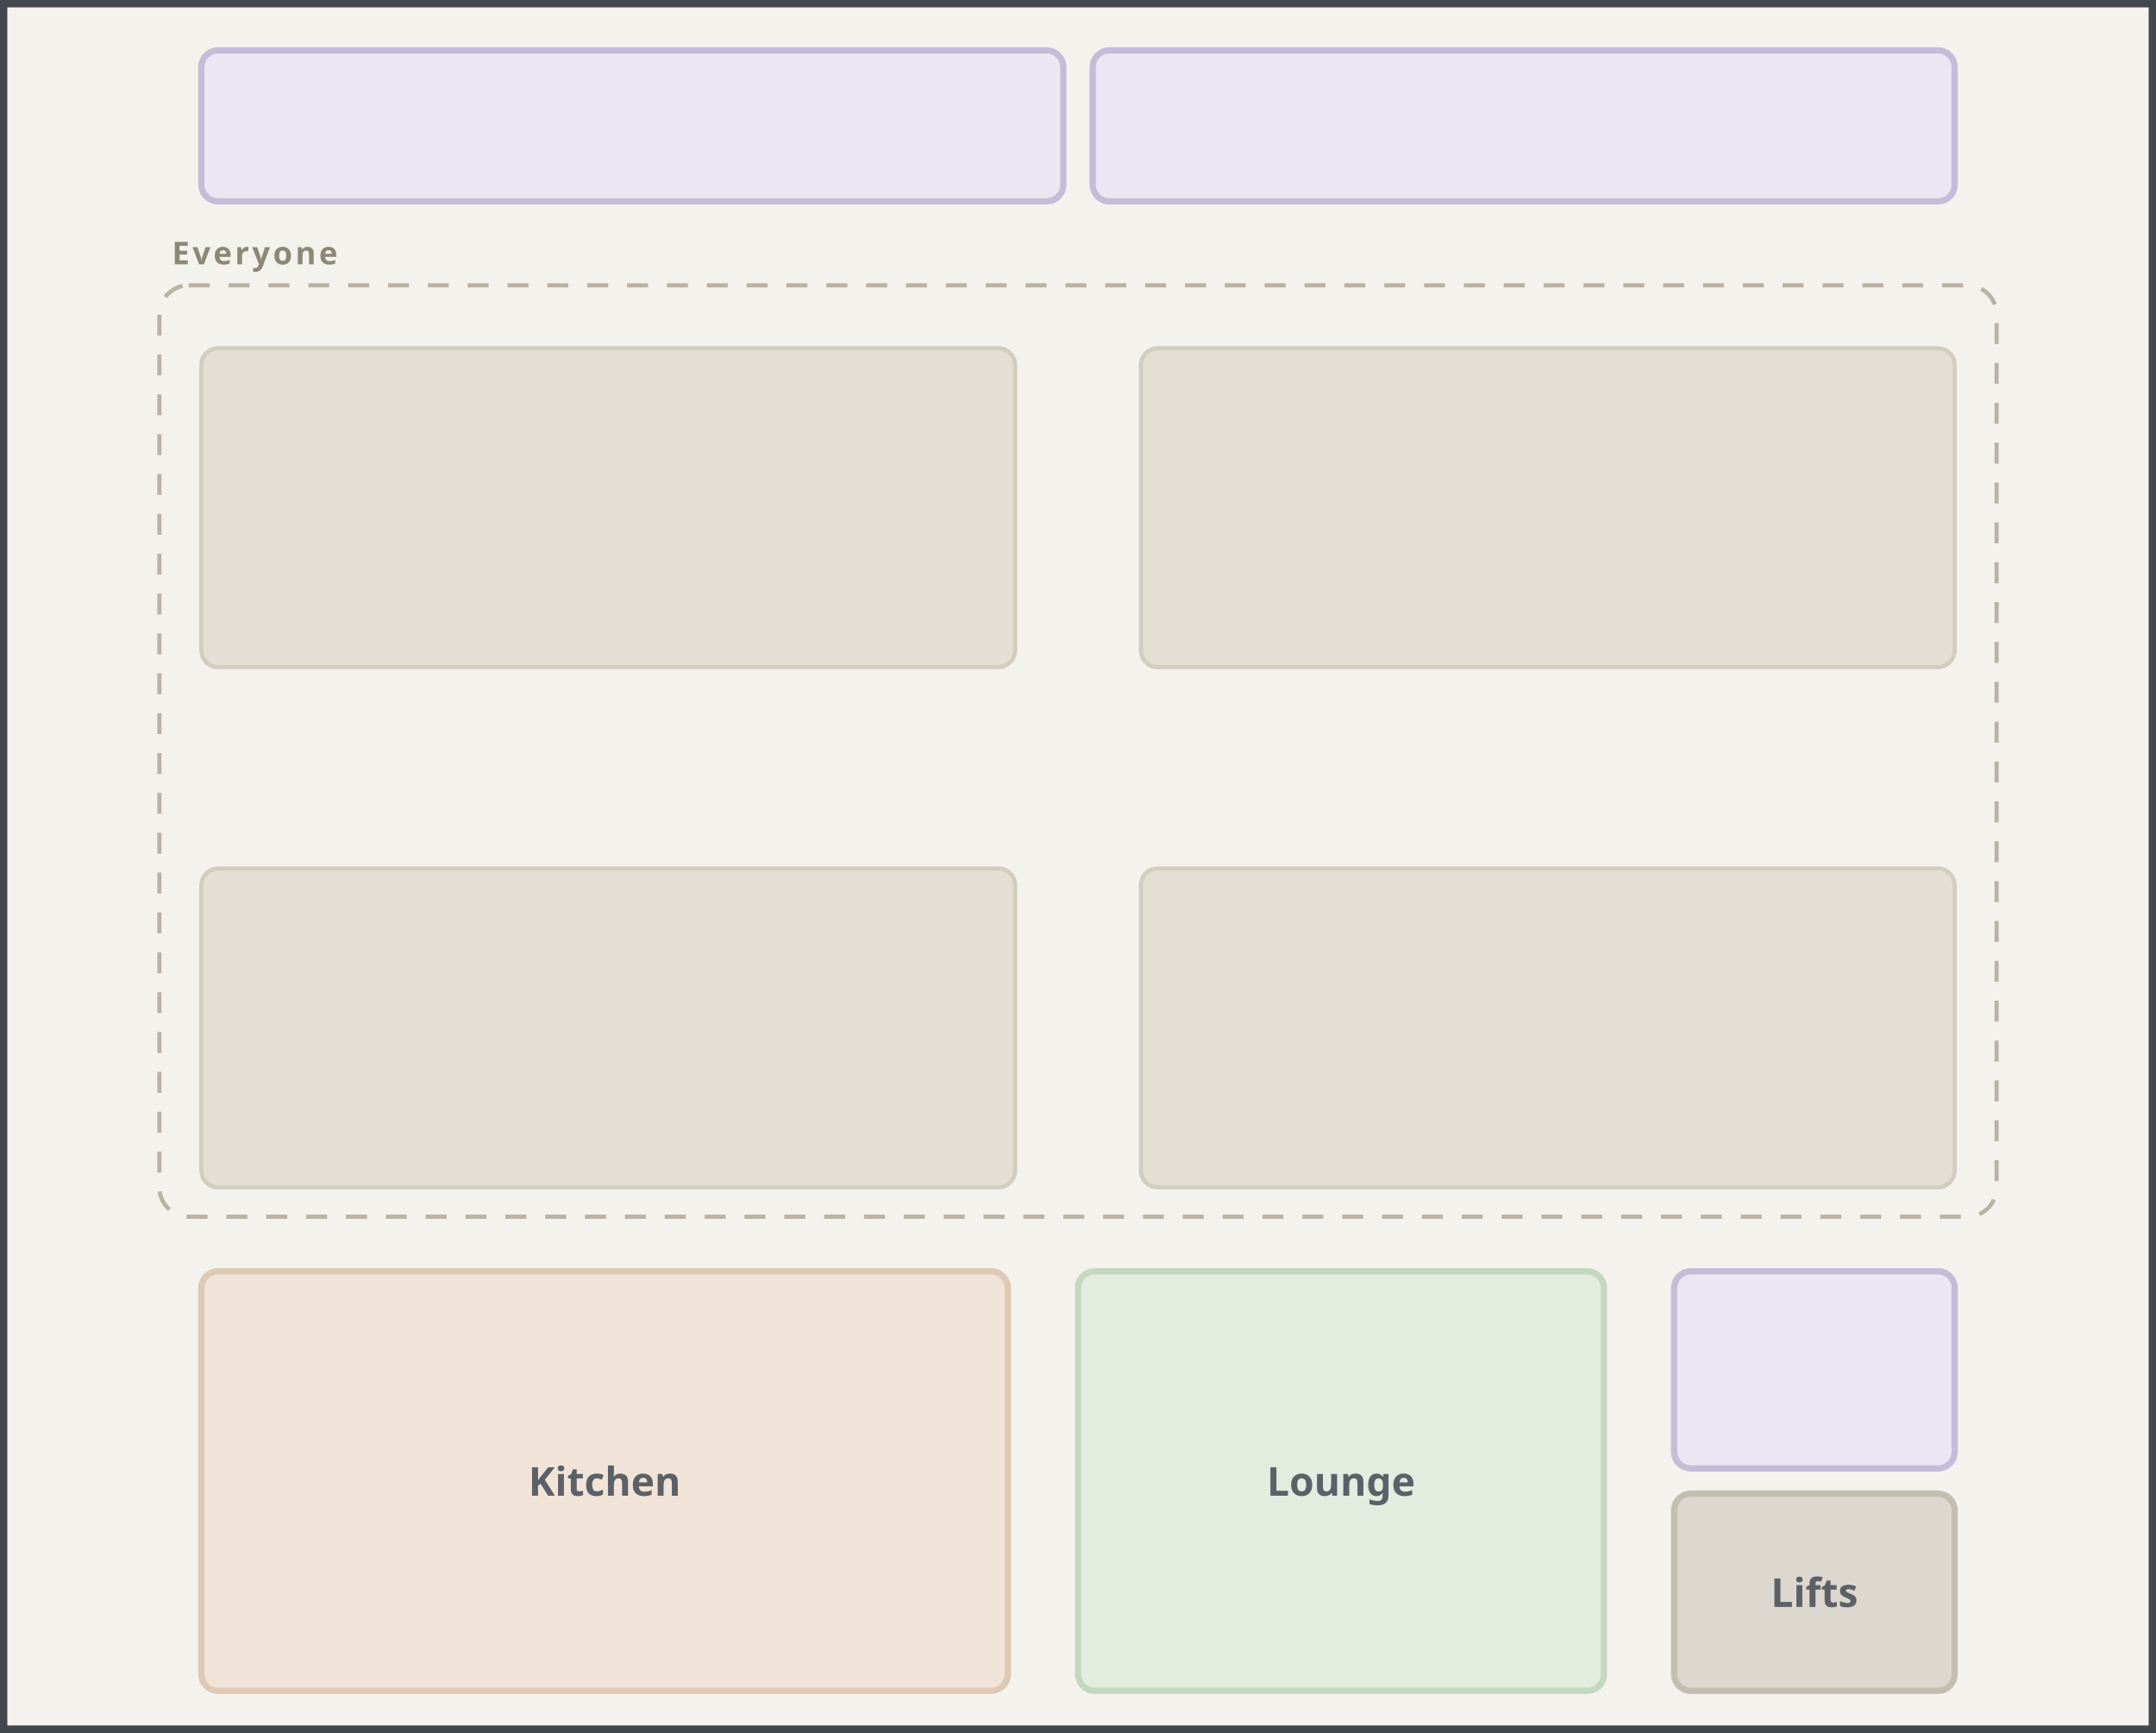
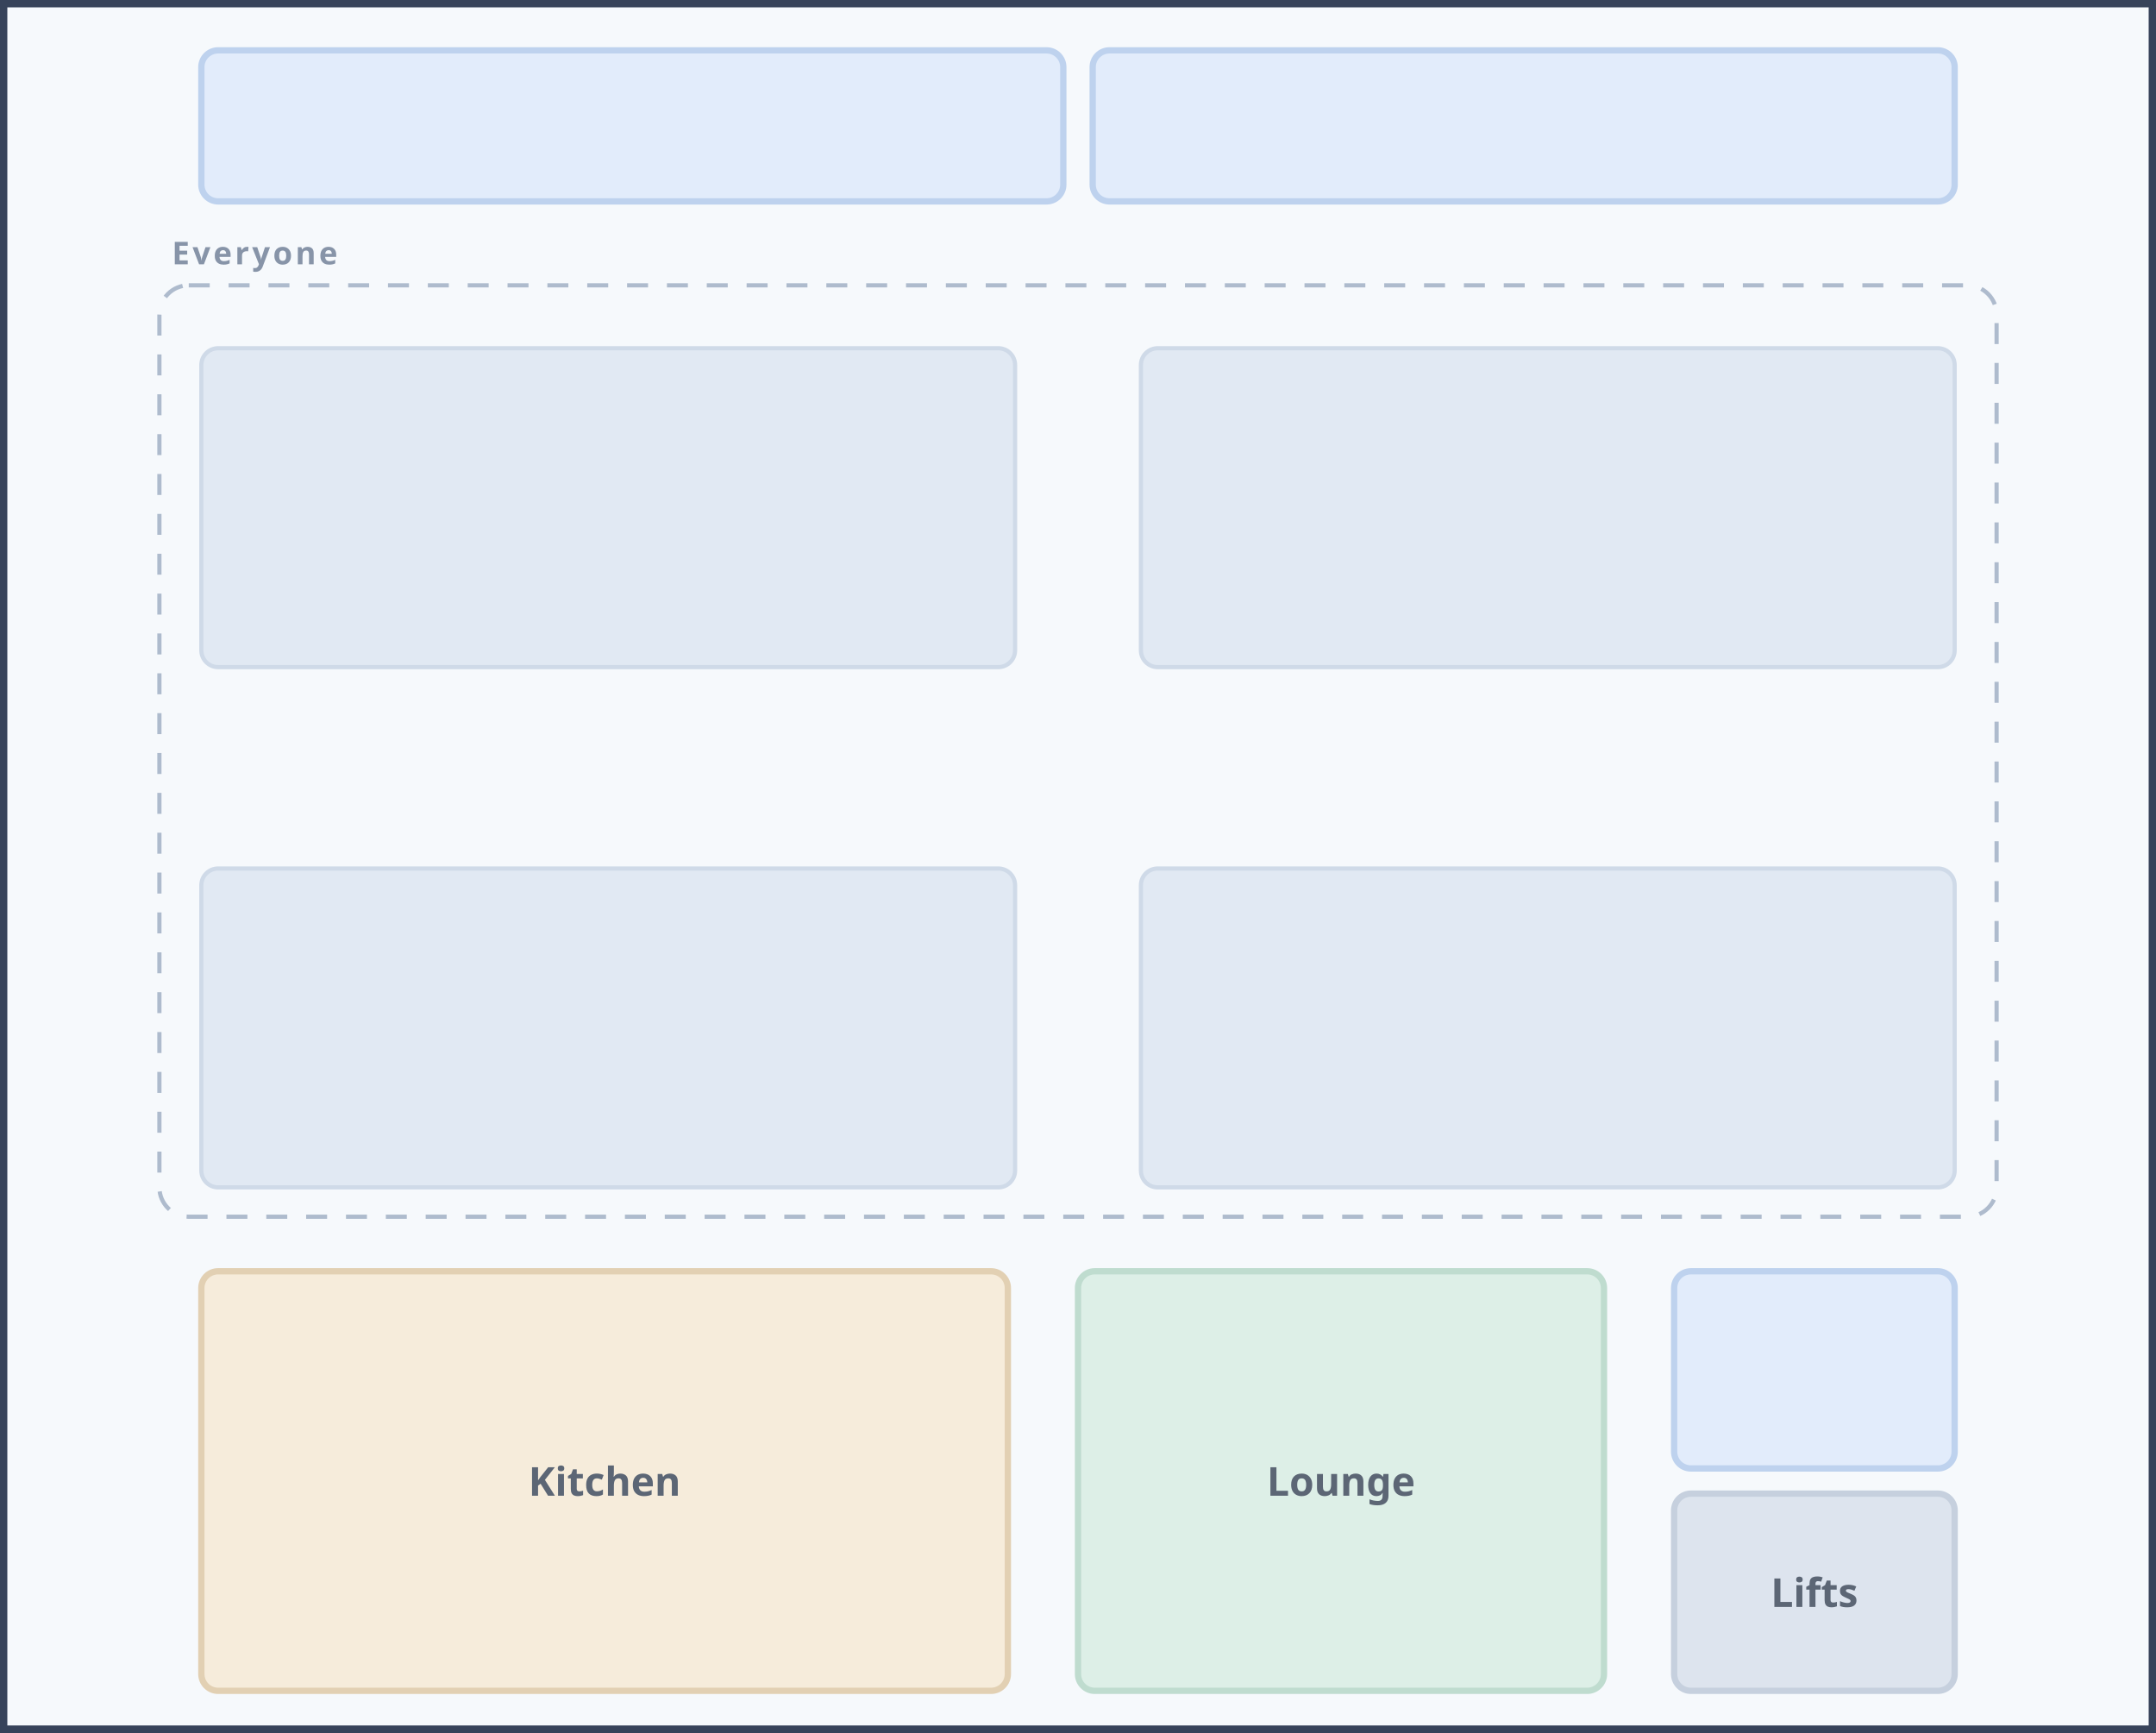
<svg xmlns="http://www.w3.org/2000/svg" viewBox="0 0 1028 826" width="1028" height="826">
  <style>
-   .slab   { fill: #f4f2ed; }
-   .void   { fill: #e6e2d8; }
-   .wall   { fill: none; stroke: #43474e; stroke-width: 7; stroke-linejoin: round; }
-   .bench  { fill: #e3dfd4; stroke: #d2cdbf; stroke-width: 2; }
-   .room   { fill: #eae7f2; stroke: #c3bdd8; stroke-width: 3; }
-   .room--core  { fill: #dcd8cf; stroke: #c3beb2; }
-   .room--wc    { fill: #dcd8cf; stroke: #c3beb2; }
-   .room--cafe  { fill: #f0e4d8; stroke: #ddc9b4; }
-   .room--collab{ fill: #e2ecdf; stroke: #c4d8c0; }
-   .room--focus { fill: #eae7f2; stroke: #c3bdd8; }
-   .zone   { fill: none; stroke: #b9b3a5; stroke-width: 2; stroke-dasharray: 10 9; }
-   .rlabel { fill: #5c6067; font: 600 19px system-ui, sans-serif; }
-   .zlabel { fill: #8d8778; font: 700 15px system-ui, sans-serif;
+   .slab   { fill: #f6f9fc; }
+   .void   { fill: #e2eaf4; }
+   .wall   { fill: none; stroke: #37435a; stroke-width: 7; stroke-linejoin: round; }
+   .bench  { fill: #e1e9f3; stroke: #cfdae8; stroke-width: 2; }
+   .room   { fill: #e2ecfb; stroke: #bed2ee; stroke-width: 3; }
+   .room--core  { fill: #dde4ee; stroke: #c6d0de; }
+   .room--wc    { fill: #dde4ee; stroke: #c6d0de; }
+   .room--cafe  { fill: #f6ecdb; stroke: #e2d0b3; }
+   .room--collab{ fill: #ddefe7; stroke: #bfdccf; }
+   .room--focus { fill: #e2ecfb; stroke: #bed2ee; }
+   .zone   { fill: none; stroke: #aebbcd; stroke-width: 2; stroke-dasharray: 10 9; }
+   .rlabel { fill: #5c6675; font: 600 19px system-ui, sans-serif; }
+   .zlabel { fill: #8794a8; font: 700 15px system-ui, sans-serif;
            letter-spacing: 1.4px; text-transform: uppercase; }

  @media (prefers-color-scheme: dark) {
-     .slab   { fill: #1e2127; }
-     .void   { fill: #14161a; }
-     .wall   { stroke: #767d88; }
-     .bench  { fill: #272b32; stroke: #31363f; }
-     .room   { fill: #2b2e39; stroke: #3d4152; }
-     .room--core  { fill: #24272d; stroke: #343841; }
-     .room--wc    { fill: #24272d; stroke: #343841; }
-     .room--cafe  { fill: #322a26; stroke: #46392f; }
-     .room--collab{ fill: #232d29; stroke: #324037; }
-     .room--focus { fill: #2b2e39; stroke: #3d4152; }
-     .zone   { stroke: #454a53; }
-     .rlabel { fill: #9aa0a8; }
-     .zlabel { fill: #6d7884; }
+     .slab   { fill: #141a26; }
+     .void   { fill: #0a0e17; }
+     .wall   { stroke: #6d7b92; }
+     .bench  { fill: #1e2533; stroke: #29313f; }
+     .room   { fill: #1d2738; stroke: #2e3b52; }
+     .room--core  { fill: #191f2b; stroke: #29313f; }
+     .room--wc    { fill: #191f2b; stroke: #29313f; }
+     .room--cafe  { fill: #2a2318; stroke: #3d3323; }
+     .room--collab{ fill: #14251f; stroke: #20372c; }
+     .room--focus { fill: #1d2738; stroke: #2e3b52; }
+     .zone   { stroke: #3a465a; }
+     .rlabel { fill: #97a3b6; }
+     .zlabel { fill: #6b7890; }
  }
</style>
  <g class="plate">
    <rect class="slab" x="0" y="0" width="1028" height="826" />
  </g>
  <g class="zones">
    <rect class="zone" x="76" y="136" width="876" height="444" rx="14" />
    <text class="zlabel" x="82" y="126" text-anchor="start">Everyone</text>
  </g>
  <g class="rooms">
    <rect class="room" x="96" y="24" width="411" height="72" rx="8" />
    <rect class="room" x="521" y="24" width="411" height="72" rx="8" />
    <rect class="room room--cafe" x="96" y="606" width="384.56" height="200" rx="8" />
    <text class="rlabel" x="288.28" y="713" text-anchor="middle">Kitchen</text>
    <rect class="room room--collab" x="514" y="606" width="250.8" height="200" rx="8" />
    <text class="rlabel" x="639.4" y="713" text-anchor="middle">Lounge</text>
    <rect class="room room--focus" x="798.24" y="606" width="133.76" height="94" rx="8" />
    <rect class="room room--core" x="798.24" y="712" width="133.76" height="94" rx="8" />
    <text class="rlabel" x="865.12" y="766" text-anchor="middle">Lifts</text>
  </g>
  <g class="benches">
    <rect class="bench" x="96" y="166" width="388" height="152" rx="8" />
    <rect class="bench" x="544" y="166" width="388" height="152" rx="8" />
    <rect class="bench" x="96" y="414" width="388" height="152" rx="8" />
    <rect class="bench" x="544" y="414" width="388" height="152" rx="8" />
  </g>
  <g class="walls">
    <rect class="wall" x="0" y="0" width="1028" height="826" />
  </g>
</svg>
